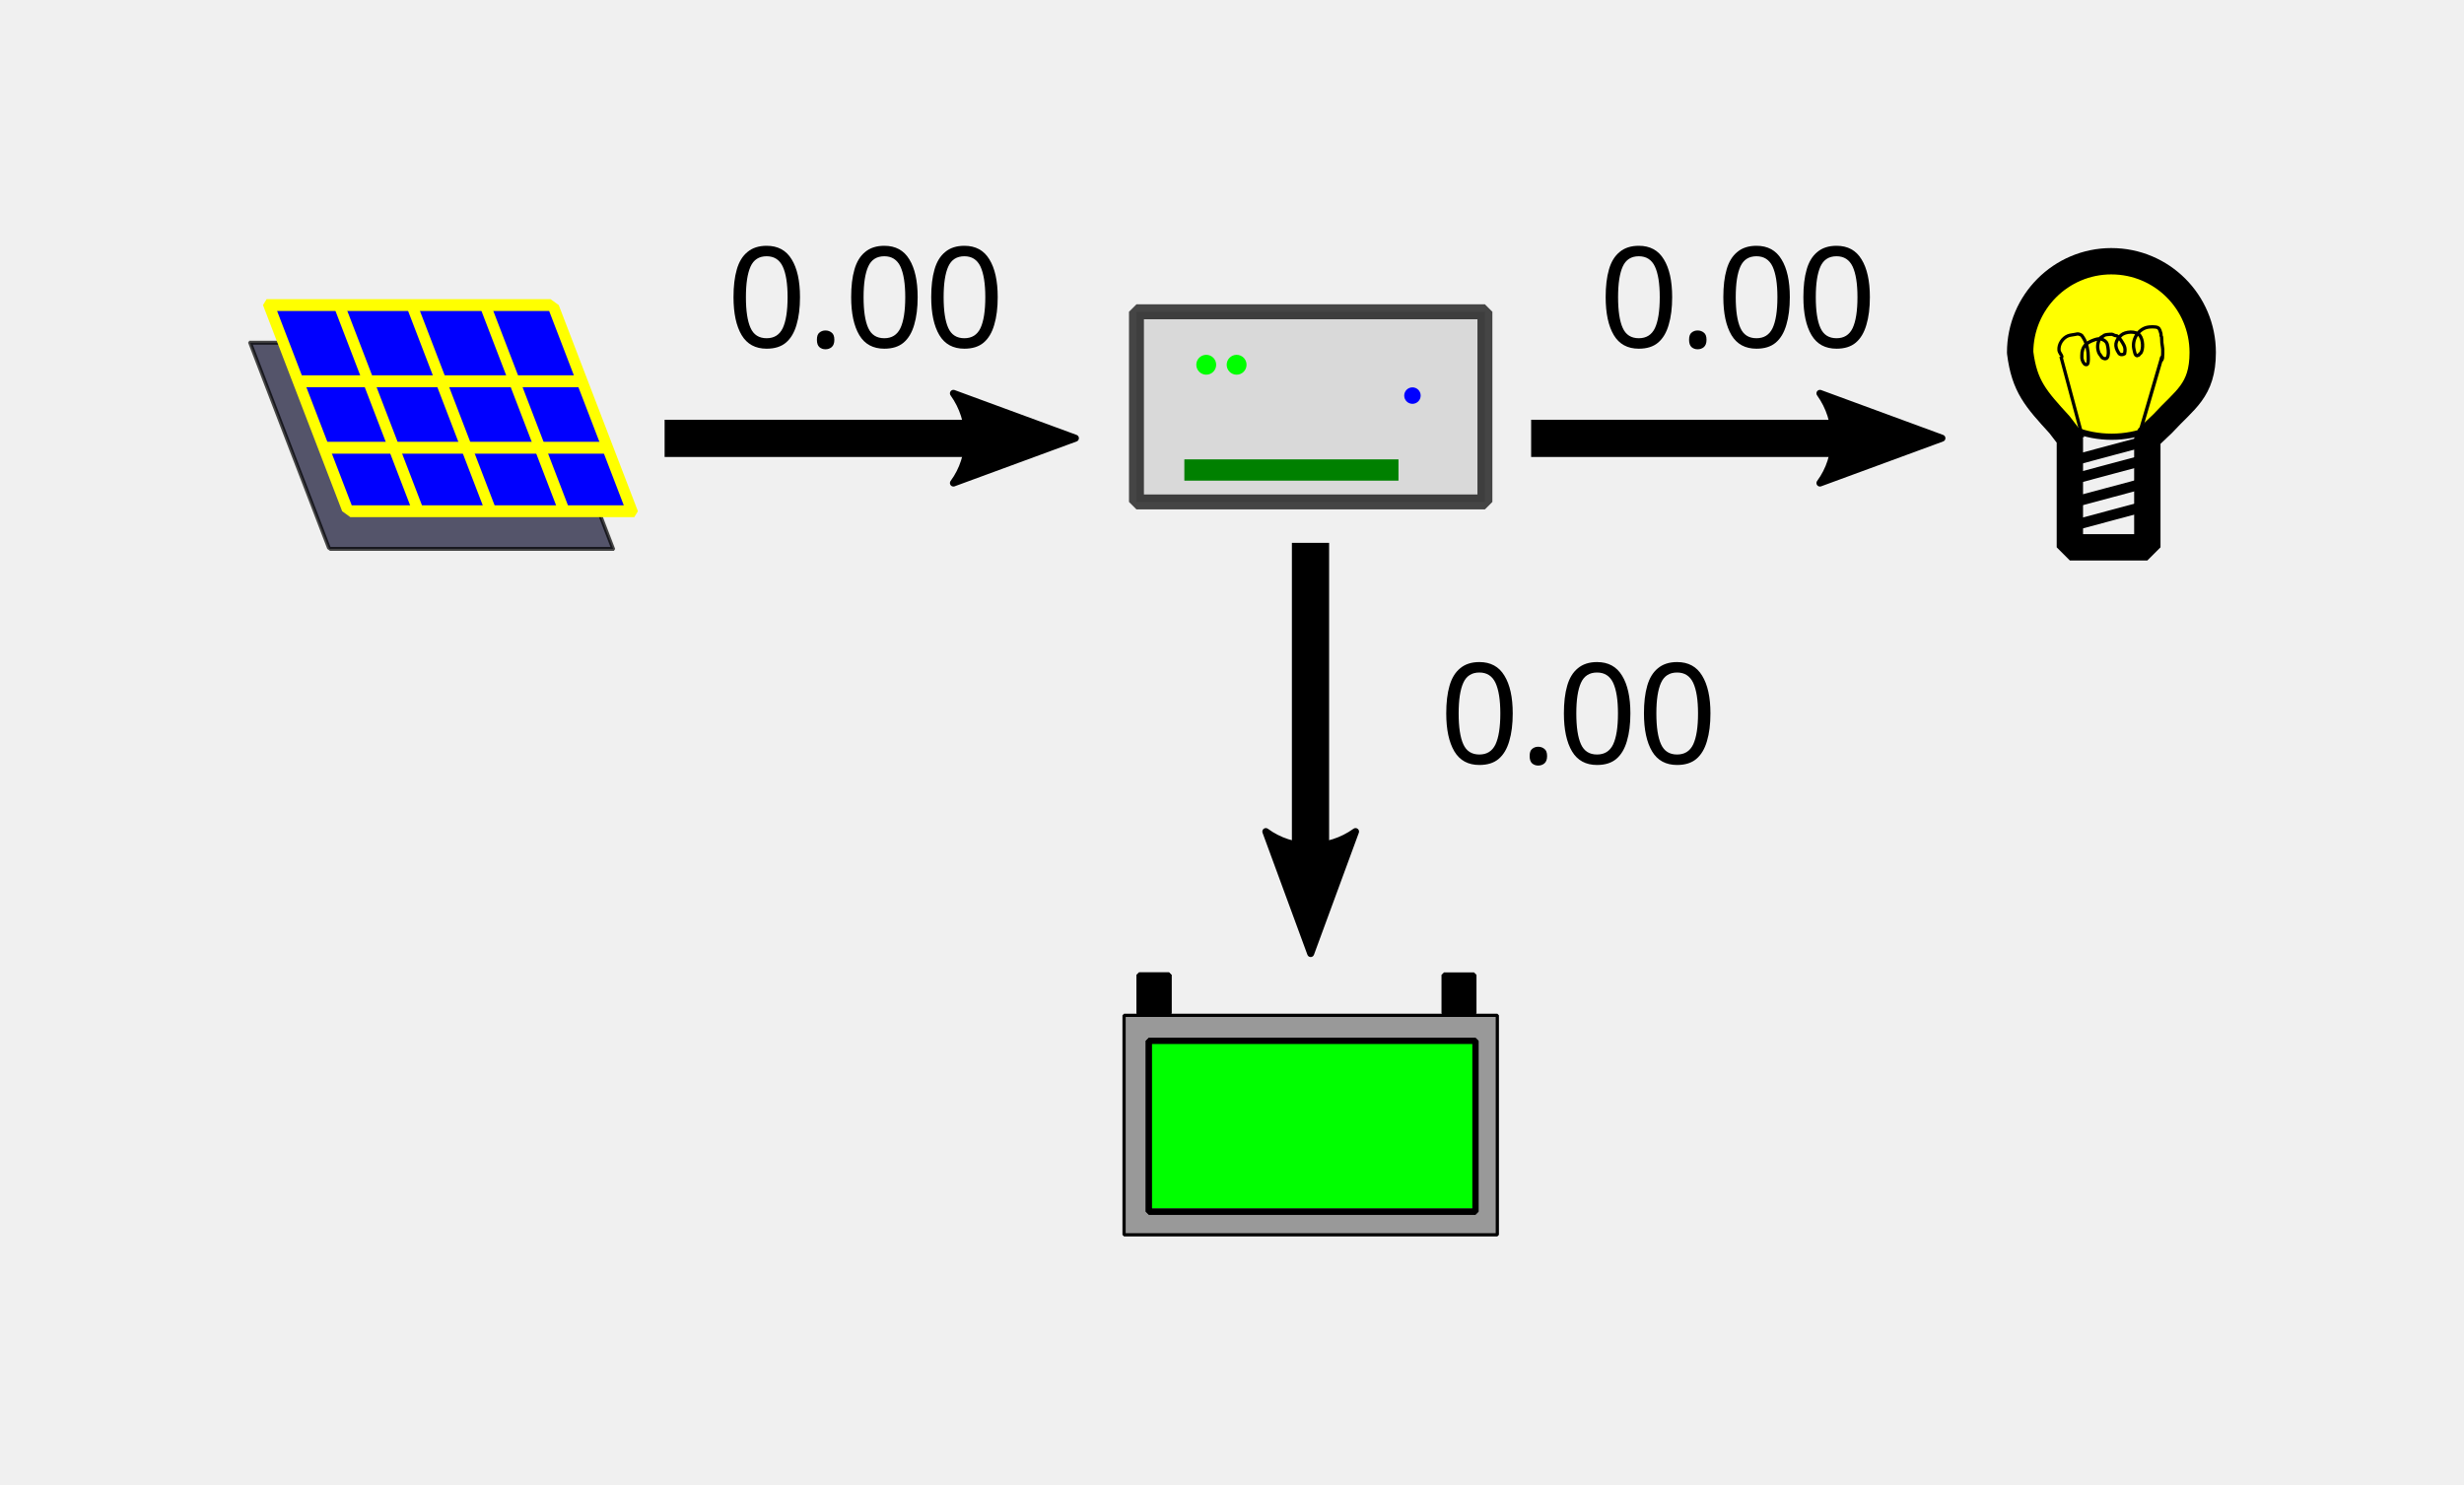
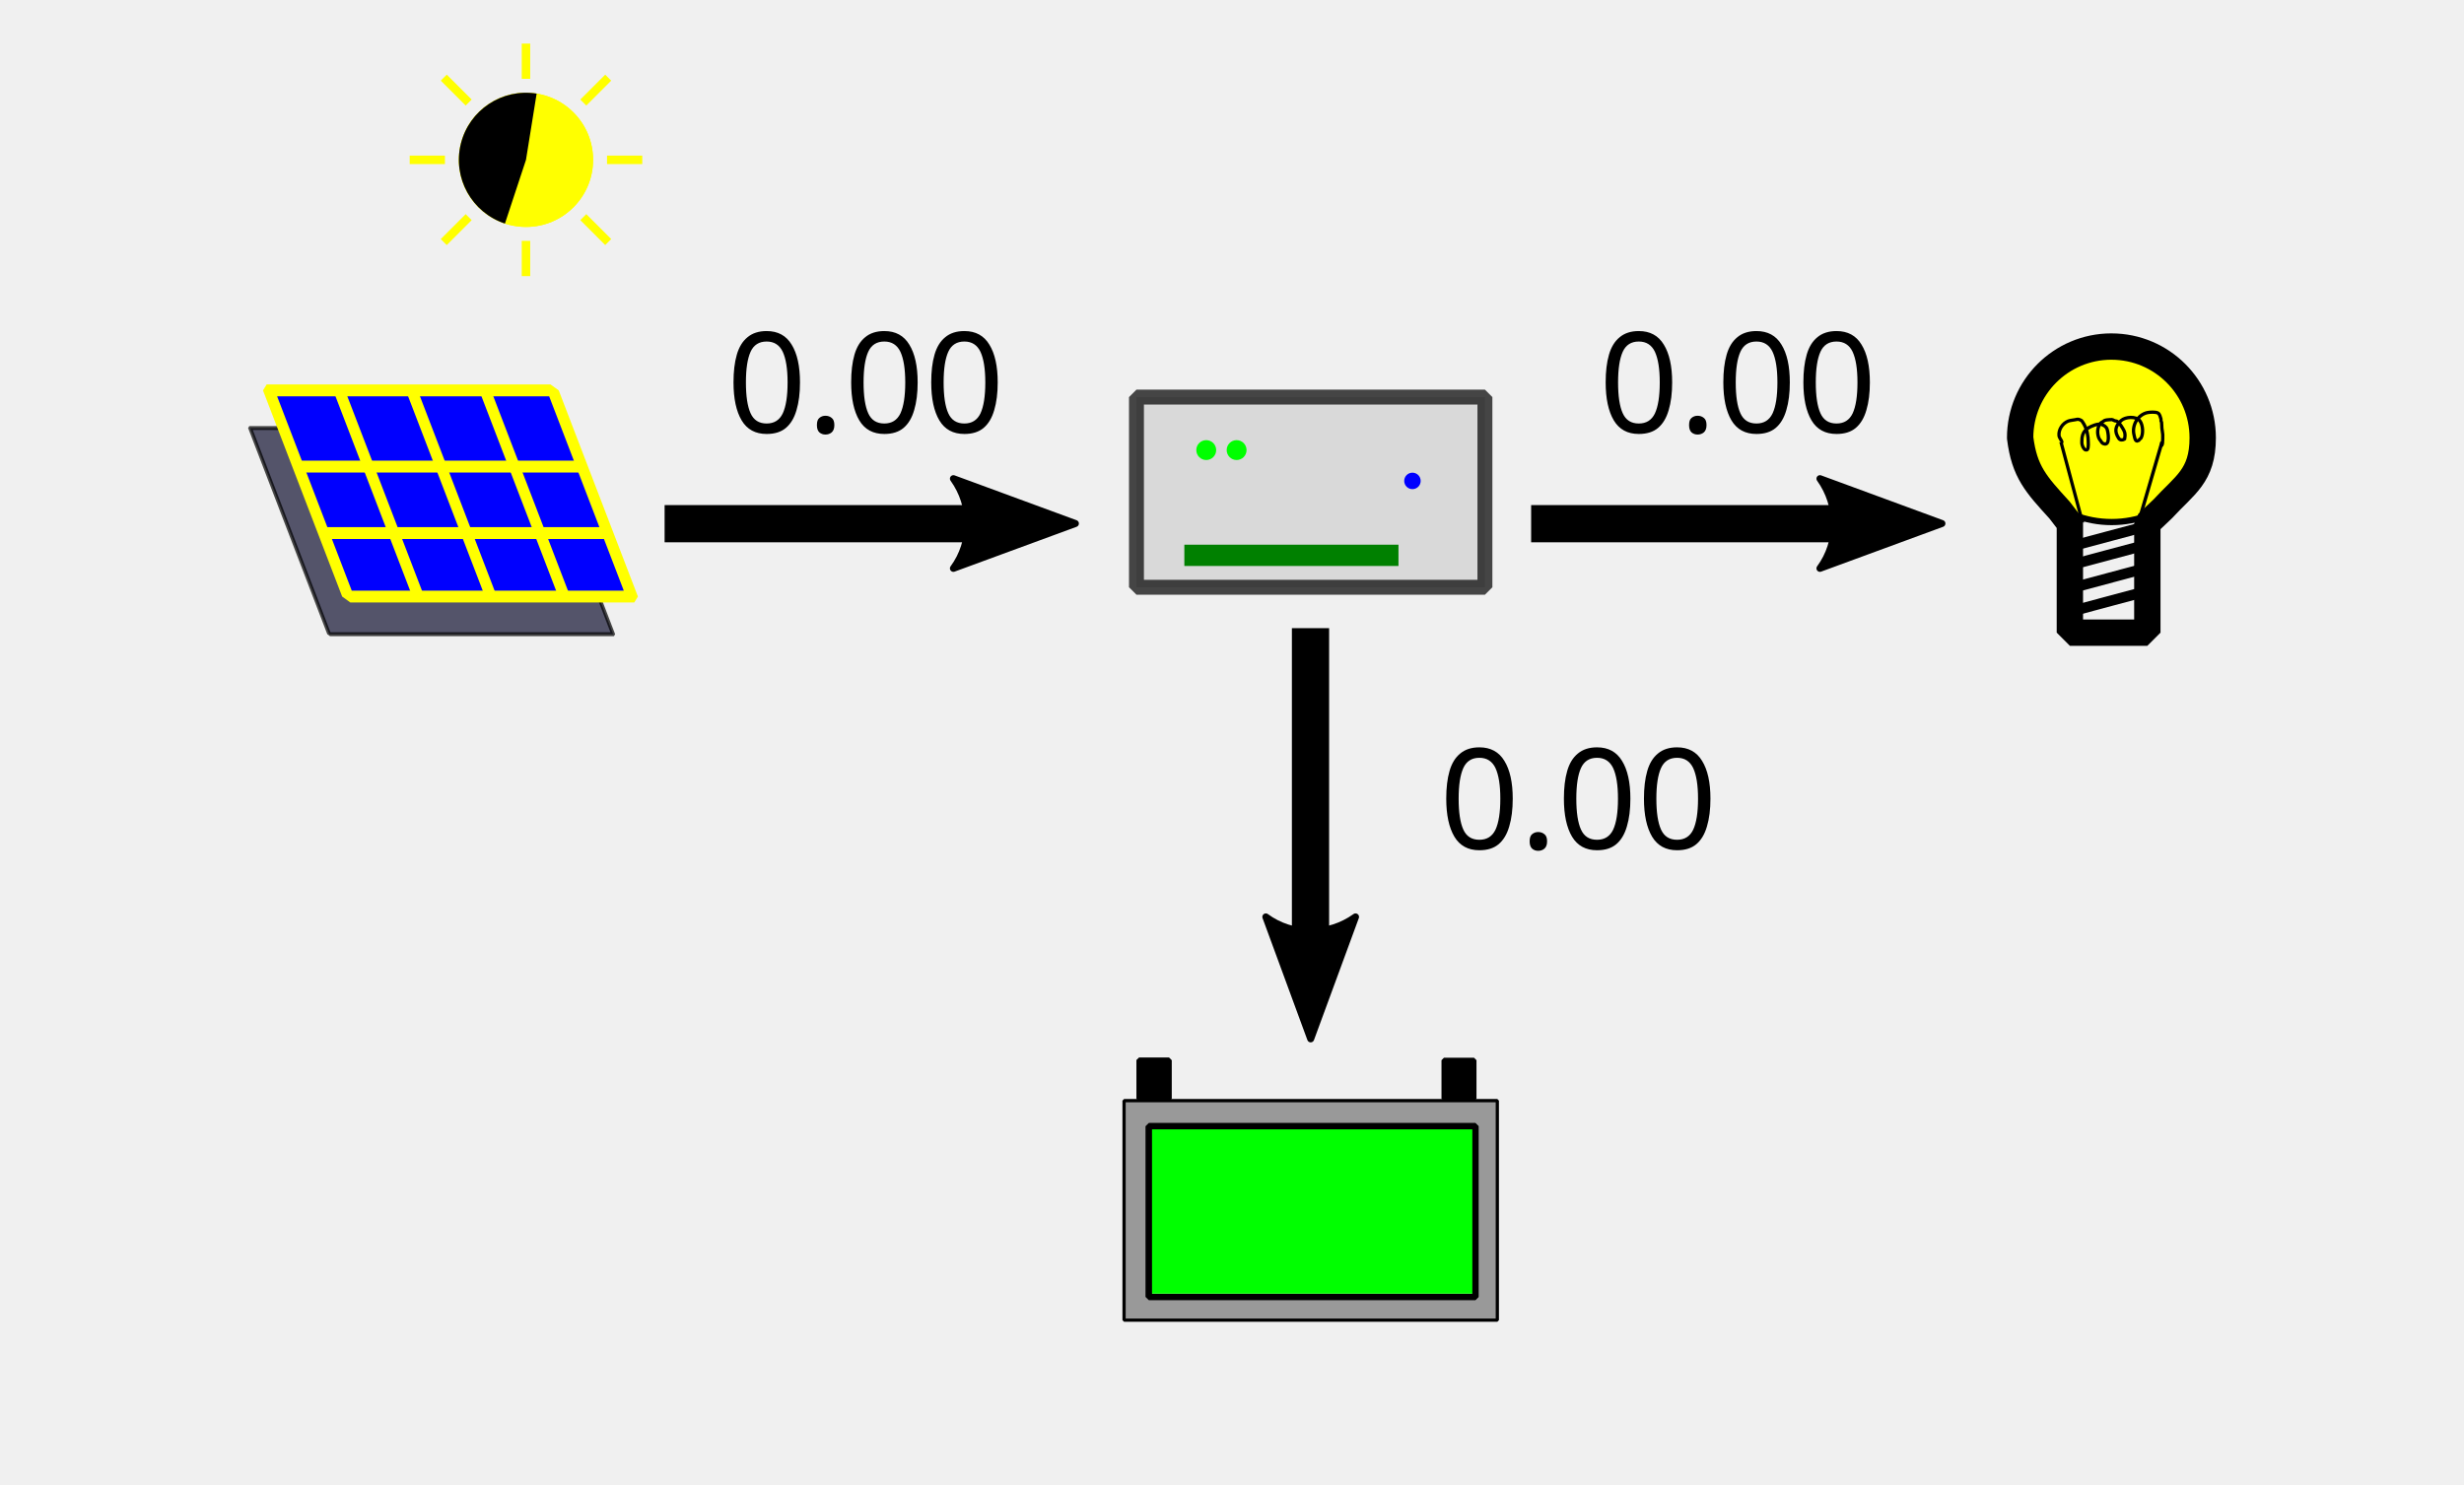
- <svg xmlns="http://www.w3.org/2000/svg" id="svg870" version="1.1" viewBox="0 0 198.622 119.689" height="119.689mm" width="198.622mm">
+ <svg xmlns="http://www.w3.org/2000/svg" width="198.622mm" height="119.689mm" viewBox="0 0 198.622 119.689" version="1.1" id="svg870">
  <defs id="defs864">
-     <marker orient="auto" refY="0" refX="0" id="marker2034" style="overflow:visible">
-       <path id="path2032" style="fill:#000000;fill-opacity:1;fill-rule:evenodd;stroke:#000000;stroke-width:0.625;stroke-linejoin:round;stroke-opacity:1" d="M 8.719,4.034 -2.207,0.016 8.719,-4.002 c -1.745,2.372 -1.735,5.617 -6e-7,8.035 z" transform="matrix(-0.3,0,0,-0.3,0.69,0)" />
+     <marker style="overflow:visible" id="marker2034" refX="0" refY="0" orient="auto">
+       <path transform="matrix(-0.3,0,0,-0.3,0.69,0)" d="M 8.719,4.034 -2.207,0.016 8.719,-4.002 c -1.745,2.372 -1.735,5.617 -6e-7,8.035 z" style="fill:#000000;fill-opacity:1;fill-rule:evenodd;stroke:#000000;stroke-width:0.625;stroke-linejoin:round;stroke-opacity:1" id="path2032" />
    </marker>
-     <marker style="overflow:visible" id="marker1858" refX="0" refY="0" orient="auto">
-       <path transform="matrix(-0.3,0,0,-0.3,0.69,0)" d="M 8.719,4.034 -2.207,0.016 8.719,-4.002 c -1.745,2.372 -1.735,5.617 -6e-7,8.035 z" style="fill:#000000;fill-opacity:1;fill-rule:evenodd;stroke:#000000;stroke-width:0.625;stroke-linejoin:round;stroke-opacity:1" id="path1856" />
+     <marker orient="auto" refY="0" refX="0" id="marker1858" style="overflow:visible">
+       <path id="path1856" style="fill:#000000;fill-opacity:1;fill-rule:evenodd;stroke:#000000;stroke-width:0.625;stroke-linejoin:round;stroke-opacity:1" d="M 8.719,4.034 -2.207,0.016 8.719,-4.002 c -1.745,2.372 -1.735,5.617 -6e-7,8.035 z" transform="matrix(-0.3,0,0,-0.3,0.69,0)" />
    </marker>
-     <marker style="overflow:visible" id="Arrow2Send" refX="0" refY="0" orient="auto">
-       <path transform="matrix(-0.3,0,0,-0.3,0.69,0)" d="M 8.719,4.034 -2.207,0.016 8.719,-4.002 c -1.745,2.372 -1.735,5.617 -6e-7,8.035 z" style="fill:#000000;fill-opacity:1;fill-rule:evenodd;stroke:#000000;stroke-width:0.625;stroke-linejoin:round;stroke-opacity:1" id="path1537" />
+     <marker orient="auto" refY="0" refX="0" id="Arrow2Send" style="overflow:visible">
+       <path id="path1537" style="fill:#000000;fill-opacity:1;fill-rule:evenodd;stroke:#000000;stroke-width:0.625;stroke-linejoin:round;stroke-opacity:1" d="M 8.719,4.034 -2.207,0.016 8.719,-4.002 c -1.745,2.372 -1.735,5.617 -6e-7,8.035 z" transform="matrix(-0.3,0,0,-0.3,0.69,0)" />
    </marker>
-     <marker style="overflow:visible" id="Arrow1Mend" refX="0" refY="0" orient="auto">
-       <path transform="matrix(-0.4,0,0,-0.4,-4,0)" style="fill:#000000;fill-opacity:1;fill-rule:evenodd;stroke:#000000;stroke-width:1pt;stroke-opacity:1" d="M 0,0 5,-5 -12.5,0 5,5 Z" id="path1513" />
+     <marker orient="auto" refY="0" refX="0" id="Arrow1Mend" style="overflow:visible">
+       <path id="path1513" d="M 0,0 5,-5 -12.5,0 5,5 Z" style="fill:#000000;fill-opacity:1;fill-rule:evenodd;stroke:#000000;stroke-width:1pt;stroke-opacity:1" transform="matrix(-0.4,0,0,-0.4,-4,0)" />
    </marker>
  </defs>
-   <g transform="translate(14.7374,-5.714135)" id="layer1">
-     <g id="g851" transform="matrix(0.3186655,0,0.1223496,0.3186655,-10.02866,21.87947)">
-       <rect style="fill:#000022;fill-opacity:0.651;stroke:#000000;stroke-width:1;stroke-linejoin:bevel;stroke-opacity:0.711" id="rect853" width="71.815" height="52.161" x="34.67" y="35.983" />
-       <rect y="26.458" x="43.089" height="52.161" width="71.815" id="rect833" style="fill:#0000ff;fill-opacity:1;stroke:#ffff00;stroke-width:3;stroke-linejoin:bevel;stroke-miterlimit:4;stroke-dasharray:none;stroke-opacity:1" />
-       <path id="path835" d="M 60.854,26.458 V 78.619" style="fill:none;stroke:#ffff00;stroke-width:3;stroke-linecap:butt;stroke-linejoin:miter;stroke-miterlimit:4;stroke-dasharray:none;stroke-opacity:1" />
-       <path id="path837" d="M 79.224,26.08 V 78.43" style="fill:none;stroke:#ffff00;stroke-width:3;stroke-linecap:butt;stroke-linejoin:miter;stroke-miterlimit:4;stroke-dasharray:none;stroke-opacity:1" />
-       <path id="path839" d="m 97.782,27.025 v 51.405" style="fill:none;stroke:#ffff00;stroke-width:3;stroke-linecap:butt;stroke-linejoin:miter;stroke-miterlimit:4;stroke-dasharray:none;stroke-opacity:1" />
-       <path id="path841" d="M 42.522,45.735 H 114.905" style="fill:none;stroke:#ffff00;stroke-width:3;stroke-linecap:butt;stroke-linejoin:miter;stroke-miterlimit:4;stroke-dasharray:none;stroke-opacity:1" />
-       <path id="path843" d="M 43.278,62.555 H 115.094" style="fill:none;stroke:#ffff00;stroke-width:3;stroke-linecap:butt;stroke-linejoin:miter;stroke-miterlimit:4;stroke-dasharray:none;stroke-opacity:1" />
+   <g id="layer1" transform="translate(14.7374,-5.714135)">
+     <g transform="matrix(0.3186655,0,0.1223496,0.3186655,-10.02866,28.75865)" id="g851">
+       <rect y="35.983" x="34.67" height="52.161" width="71.815" id="rect853" style="fill:#000022;fill-opacity:0.651;stroke:#000000;stroke-width:1;stroke-linejoin:bevel;stroke-opacity:0.711" />
+       <rect style="fill:#0000ff;fill-opacity:1;stroke:#ffff00;stroke-width:3;stroke-linejoin:bevel;stroke-miterlimit:4;stroke-dasharray:none;stroke-opacity:1" id="rect833" width="71.815" height="52.161" x="43.089" y="26.458" />
+       <path style="fill:none;stroke:#ffff00;stroke-width:3;stroke-linecap:butt;stroke-linejoin:miter;stroke-miterlimit:4;stroke-dasharray:none;stroke-opacity:1" d="M 60.854,26.458 V 78.619" id="path835" />
+       <path style="fill:none;stroke:#ffff00;stroke-width:3;stroke-linecap:butt;stroke-linejoin:miter;stroke-miterlimit:4;stroke-dasharray:none;stroke-opacity:1" d="M 79.224,26.08 V 78.43" id="path837" />
+       <path style="fill:none;stroke:#ffff00;stroke-width:3;stroke-linecap:butt;stroke-linejoin:miter;stroke-miterlimit:4;stroke-dasharray:none;stroke-opacity:1" d="m 97.782,27.025 v 51.405" id="path839" />
+       <path style="fill:none;stroke:#ffff00;stroke-width:3;stroke-linecap:butt;stroke-linejoin:miter;stroke-miterlimit:4;stroke-dasharray:none;stroke-opacity:1" d="M 42.522,45.735 H 114.905" id="path841" />
+       <path style="fill:none;stroke:#ffff00;stroke-width:3;stroke-linecap:butt;stroke-linejoin:miter;stroke-miterlimit:4;stroke-dasharray:none;stroke-opacity:1" d="M 43.278,62.555 H 115.094" id="path843" />
    </g>
-     <g transform="matrix(0.7711405,0,0,0.7711405,42.07548,6.261945)" id="g1475">
-       <rect style="fill:#cccccc;fill-opacity:0.651;stroke:#000000;stroke-width:1.561;stroke-linejoin:bevel;stroke-opacity:0.711" id="rect1469" width="36.425" height="19.881" x="45.124" y="31.887" />
-       <rect style="fill:#008000;fill-opacity:1;stroke:none;stroke-width:1.561;stroke-linejoin:bevel;stroke-opacity:0.711" id="rect1471" width="22.384" height="2.224" x="50.129" y="47.319" />
-       <circle style="fill:#0000ff;fill-opacity:1;stroke:none;stroke-width:2.102;stroke-linejoin:bevel;stroke-opacity:0.711" id="path1477" cx="73.973" cy="40.65" r="0.861" />
-       <circle r="1.039" cy="37.426" cx="52.418" id="path1494" style="fill:#00ff00;fill-opacity:1;stroke:none;stroke-width:3;stroke-linejoin:bevel;stroke-opacity:0.711" />
-       <circle style="fill:#00ff00;fill-opacity:1;stroke:none;stroke-width:3;stroke-linejoin:bevel;stroke-opacity:0.711" id="circle1496" cx="55.593" cy="37.426" r="1.039" />
+     <g id="g1475" transform="matrix(0.7711405,0,0,0.7711405,42.07548,13.14111)">
+       <rect y="31.887" x="45.124" height="19.881" width="36.425" id="rect1469" style="fill:#cccccc;fill-opacity:0.651;stroke:#000000;stroke-width:1.561;stroke-linejoin:bevel;stroke-opacity:0.711" />
+       <rect y="47.319" x="50.129" height="2.224" width="22.384" id="rect1471" style="fill:#008000;fill-opacity:1;stroke:none;stroke-width:1.561;stroke-linejoin:bevel;stroke-opacity:0.711" />
+       <circle r="0.861" cy="40.65" cx="73.973" id="path1477" style="fill:#0000ff;fill-opacity:1;stroke:none;stroke-width:2.102;stroke-linejoin:bevel;stroke-opacity:0.711" />
+       <circle style="fill:#00ff00;fill-opacity:1;stroke:none;stroke-width:3;stroke-linejoin:bevel;stroke-opacity:0.711" id="path1494" cx="52.418" cy="37.426" r="1.039" />
+       <circle r="1.039" cy="37.426" cx="55.593" id="circle1496" style="fill:#00ff00;fill-opacity:1;stroke:none;stroke-width:3;stroke-linejoin:bevel;stroke-opacity:0.711" />
    </g>
-     <path id="path1502" d="m 38.837,41.058 h 29.057" style="fill:none;stroke:#000000;stroke-width:3;stroke-linecap:butt;stroke-linejoin:miter;stroke-miterlimit:4;stroke-dasharray:none;stroke-opacity:1;marker-end:url(#Arrow2Send)" />
-     <path id="path1854" d="m 108.687,41.058 h 29.057" style="fill:none;stroke:#000000;stroke-width:3;stroke-linecap:butt;stroke-linejoin:miter;stroke-miterlimit:4;stroke-dasharray:none;stroke-opacity:1;marker-end:url(#marker1858)" />
-     <g id="g2183">
-       <ellipse style="fill:#ffff00;fill-opacity:1;stroke:#000000;stroke-width:0.5;stroke-linejoin:bevel;stroke-miterlimit:4;stroke-dasharray:none;stroke-opacity:1" id="path2164" cx="155.48" cy="33.777" rx="7.717" ry="7.149" />
-       <path id="rect1966" style="fill:none;fill-opacity:1;stroke:#000000;stroke-width:2.124;stroke-linejoin:bevel;stroke-miterlimit:4;stroke-dasharray:none;stroke-opacity:1" d="m 155.456,26.776 c -4.061,0.004 -7.35,3.298 -7.35,7.358 0.342,2.747 1.284,3.749 3.173,5.822 l 0.835,1.088 v 8.798 h 6.244 v -8.798 l 1.244,-1.182 c 1.764,-1.93 3.22,-2.639 3.22,-5.727 1.4e-4,-4.064 -3.294,-7.358 -7.358,-7.358 z" />
-       <path style="fill:none;stroke:#000000;stroke-width:0.849;stroke-linecap:butt;stroke-linejoin:miter;stroke-miterlimit:4;stroke-dasharray:none;stroke-opacity:1" d="m 152.521,48.048 5.67,-1.519" id="path1972" />
-       <path id="path1974" d="m 152.521,46.175 5.67,-1.519" style="fill:none;stroke:#000000;stroke-width:0.849;stroke-linecap:butt;stroke-linejoin:miter;stroke-miterlimit:4;stroke-dasharray:none;stroke-opacity:1" />
-       <path style="fill:none;stroke:#000000;stroke-width:0.849;stroke-linecap:butt;stroke-linejoin:miter;stroke-miterlimit:4;stroke-dasharray:none;stroke-opacity:1" d="m 152.521,44.302 5.67,-1.519" id="path1976" />
-       <path id="path1978" d="m 152.521,42.803 5.67,-1.519" style="fill:none;stroke:#000000;stroke-width:0.849;stroke-linecap:butt;stroke-linejoin:miter;stroke-miterlimit:4;stroke-dasharray:none;stroke-opacity:1" />
-       <path style="fill:none;stroke:#000000;stroke-width:0.265px;stroke-linecap:butt;stroke-linejoin:miter;stroke-opacity:1" d="m 153.142,40.987 -1.749,-6.526" id="path1989" />
-       <path id="path1991" d="m 157.639,40.984 1.905,-6.52" style="fill:none;stroke:#000000;stroke-width:0.276px;stroke-linecap:butt;stroke-linejoin:miter;stroke-opacity:1" />
-       <path style="fill:none;stroke:#000000;stroke-width:0.265px;stroke-linecap:butt;stroke-linejoin:miter;stroke-opacity:1" d="m 151.393,34.461 c 0.027,0.002 0.083,0.033 0.081,0.006 -0.009,-0.104 -0.219,-0.326 -0.236,-0.52 -0.044,-0.481 0.287,-0.979 0.732,-1.158 0.167,-0.067 0.412,-0.077 0.591,-0.118 0.227,-0.052 0.238,-0.047 0.449,0.047 0.016,0.007 0.036,0.01 0.047,0.024 0.311,0.4 0.467,0.87 0.52,1.37 0.021,0.196 0.018,0.394 0.024,0.591 0.001,0.044 -0.018,0.342 -0.071,0.378 -0.205,0.137 -0.356,-0.17 -0.402,-0.307 -0.061,-0.183 -0.047,-0.219 -0.047,-0.402 0,-0.715 0.34,-1.019 0.992,-1.252 0.165,-0.059 0.394,-0.12 0.567,-0.071 0.199,0.057 0.395,0.177 0.472,0.378 0.089,0.232 0.282,1.407 -0.283,1.181 -0.138,-0.055 -0.148,-0.108 -0.236,-0.236 -0.048,-0.07 -0.111,-0.133 -0.142,-0.213 -0.15,-0.389 -0.124,-0.772 0.071,-1.134 0.052,-0.097 0.199,-0.156 0.283,-0.213 0.033,-0.022 0.059,-0.055 0.095,-0.071 0.111,-0.051 0.31,-0.065 0.425,-0.071 0.325,-0.017 0.174,0.011 0.425,0.095 0.045,0.015 0.099,0.002 0.142,0.024 0.221,0.111 0.484,0.566 0.591,0.78 0.092,0.185 0.095,0.421 0.047,0.614 -0.004,0.015 0.009,0.034 0,0.047 -0.01,0.015 -0.032,0.015 -0.047,0.024 -0.135,0.081 -0.328,0.076 -0.425,-0.071 -0.375,-0.562 -0.296,-0.996 0.189,-1.441 0.338,-0.31 1.217,-0.37 1.512,0.024 0.251,0.335 0.298,1.077 0.071,1.417 -0.016,0.024 -0.051,0.027 -0.071,0.047 -0.036,0.036 -0.056,0.086 -0.095,0.118 -0.012,0.01 -0.032,-0.004 -0.047,0 -0.028,0.007 -0.043,0.047 -0.071,0.047 -0.187,0 -0.213,-0.315 -0.26,-0.496 -0.193,-0.754 0.293,-1.618 1.063,-1.795 0.201,-0.046 0.668,-0.067 0.85,0.024 0.167,0.083 0.201,0.319 0.26,0.496 0.015,0.045 -0.008,0.095 0,0.142 0.008,0.042 0.041,0.076 0.047,0.118 0.022,0.151 0.007,0.319 0.024,0.472 0.018,0.174 0.06,0.345 0.071,0.52 0.015,0.236 -0.007,0.474 -0.024,0.709 -0.004,0.053 -0.021,0.09 -0.047,0.142 -0.005,0.01 -0.024,0.035 -0.024,0.024 0.005,-0.096 0.025,-0.191 0.038,-0.286" id="path1993" />
+     <path style="fill:none;stroke:#000000;stroke-width:3;stroke-linecap:butt;stroke-linejoin:miter;stroke-miterlimit:4;stroke-dasharray:none;stroke-opacity:1;marker-end:url(#Arrow2Send)" d="m 38.837,47.937 h 29.057" id="path1502" />
+     <path style="fill:none;stroke:#000000;stroke-width:3;stroke-linecap:butt;stroke-linejoin:miter;stroke-miterlimit:4;stroke-dasharray:none;stroke-opacity:1;marker-end:url(#marker1858)" d="m 108.687,47.937 h 29.057" id="path1854" />
+     <g transform="translate(0,6.879167)" id="g2183">
+       <ellipse ry="7.149" rx="7.717" cy="33.777" cx="155.48" id="load_on_off" style="fill:#ffff00;fill-opacity:1;stroke:#000000;stroke-width:0.5;stroke-linejoin:bevel;stroke-miterlimit:4;stroke-dasharray:none;stroke-opacity:1" />
+       <path d="m 155.456,26.776 c -4.061,0.004 -7.35,3.298 -7.35,7.358 0.342,2.747 1.284,3.749 3.173,5.822 l 0.835,1.088 v 8.798 h 6.244 v -8.798 l 1.244,-1.182 c 1.764,-1.93 3.22,-2.639 3.22,-5.727 1.4e-4,-4.064 -3.294,-7.358 -7.358,-7.358 z" style="fill:none;fill-opacity:1;stroke:#000000;stroke-width:2.124;stroke-linejoin:bevel;stroke-miterlimit:4;stroke-dasharray:none;stroke-opacity:1" id="rect1966" />
+       <path id="path1972" d="m 152.521,48.048 5.67,-1.519" style="fill:none;stroke:#000000;stroke-width:0.849;stroke-linecap:butt;stroke-linejoin:miter;stroke-miterlimit:4;stroke-dasharray:none;stroke-opacity:1" />
+       <path style="fill:none;stroke:#000000;stroke-width:0.849;stroke-linecap:butt;stroke-linejoin:miter;stroke-miterlimit:4;stroke-dasharray:none;stroke-opacity:1" d="m 152.521,46.175 5.67,-1.519" id="path1974" />
+       <path id="path1976" d="m 152.521,44.302 5.67,-1.519" style="fill:none;stroke:#000000;stroke-width:0.849;stroke-linecap:butt;stroke-linejoin:miter;stroke-miterlimit:4;stroke-dasharray:none;stroke-opacity:1" />
+       <path style="fill:none;stroke:#000000;stroke-width:0.849;stroke-linecap:butt;stroke-linejoin:miter;stroke-miterlimit:4;stroke-dasharray:none;stroke-opacity:1" d="m 152.521,42.803 5.67,-1.519" id="path1978" />
+       <path id="path1989" d="m 153.142,40.987 -1.749,-6.526" style="fill:none;stroke:#000000;stroke-width:0.265px;stroke-linecap:butt;stroke-linejoin:miter;stroke-opacity:1" />
+       <path style="fill:none;stroke:#000000;stroke-width:0.276px;stroke-linecap:butt;stroke-linejoin:miter;stroke-opacity:1" d="m 157.639,40.984 1.905,-6.52" id="path1991" />
+       <path id="path1993" d="m 151.393,34.461 c 0.027,0.002 0.083,0.033 0.081,0.006 -0.009,-0.104 -0.219,-0.326 -0.236,-0.52 -0.044,-0.481 0.287,-0.979 0.732,-1.158 0.167,-0.067 0.412,-0.077 0.591,-0.118 0.227,-0.052 0.238,-0.047 0.449,0.047 0.016,0.007 0.036,0.01 0.047,0.024 0.311,0.4 0.467,0.87 0.52,1.37 0.021,0.196 0.018,0.394 0.024,0.591 0.001,0.044 -0.018,0.342 -0.071,0.378 -0.205,0.137 -0.356,-0.17 -0.402,-0.307 -0.061,-0.183 -0.047,-0.219 -0.047,-0.402 0,-0.715 0.34,-1.019 0.992,-1.252 0.165,-0.059 0.394,-0.12 0.567,-0.071 0.199,0.057 0.395,0.177 0.472,0.378 0.089,0.232 0.282,1.407 -0.283,1.181 -0.138,-0.055 -0.148,-0.108 -0.236,-0.236 -0.048,-0.07 -0.111,-0.133 -0.142,-0.213 -0.15,-0.389 -0.124,-0.772 0.071,-1.134 0.052,-0.097 0.199,-0.156 0.283,-0.213 0.033,-0.022 0.059,-0.055 0.095,-0.071 0.111,-0.051 0.31,-0.065 0.425,-0.071 0.325,-0.017 0.174,0.011 0.425,0.095 0.045,0.015 0.099,0.002 0.142,0.024 0.221,0.111 0.484,0.566 0.591,0.78 0.092,0.185 0.095,0.421 0.047,0.614 -0.004,0.015 0.009,0.034 0,0.047 -0.01,0.015 -0.032,0.015 -0.047,0.024 -0.135,0.081 -0.328,0.076 -0.425,-0.071 -0.375,-0.562 -0.296,-0.996 0.189,-1.441 0.338,-0.31 1.217,-0.37 1.512,0.024 0.251,0.335 0.298,1.077 0.071,1.417 -0.016,0.024 -0.051,0.027 -0.071,0.047 -0.036,0.036 -0.056,0.086 -0.095,0.118 -0.012,0.01 -0.032,-0.004 -0.047,0 -0.028,0.007 -0.043,0.047 -0.071,0.047 -0.187,0 -0.213,-0.315 -0.26,-0.496 -0.193,-0.754 0.293,-1.618 1.063,-1.795 0.201,-0.046 0.668,-0.067 0.85,0.024 0.167,0.083 0.201,0.319 0.26,0.496 0.015,0.045 -0.008,0.095 0,0.142 0.008,0.042 0.041,0.076 0.047,0.118 0.022,0.151 0.007,0.319 0.024,0.472 0.018,0.174 0.06,0.345 0.071,0.52 0.015,0.236 -0.007,0.474 -0.024,0.709 -0.004,0.053 -0.021,0.09 -0.047,0.142 -0.005,0.01 -0.024,0.035 -0.024,0.024 0.005,-0.096 0.025,-0.191 0.038,-0.286" style="fill:none;stroke:#000000;stroke-width:0.265px;stroke-linecap:butt;stroke-linejoin:miter;stroke-opacity:1" />
    </g>
-     <path style="fill:none;stroke:#000000;stroke-width:3;stroke-linecap:butt;stroke-linejoin:miter;stroke-miterlimit:4;stroke-dasharray:none;stroke-opacity:1;marker-end:url(#marker2034)" d="m 90.902,49.481 v 29.057" id="path2030" />
-     <text id="text2100" y="33.715" x="43.845" style="font-style:normal;font-variant:normal;font-weight:normal;font-stretch:normal;font-size:11.289px;line-height:1.25;font-family:Algerian;-inkscape-font-specification:Algerian;letter-spacing:0px;word-spacing:0px;fill:#000000;fill-opacity:1;stroke:none;stroke-width:0.265" xml:space="preserve">
-       <tspan style="stroke-width:0.265" y="33.715" x="43.845" id="tspan2098">0.00</tspan>
+     <path id="battery_direction" d="m 90.902,56.36 v 29.057" style="fill:none;stroke:#000000;stroke-width:3;stroke-linecap:butt;stroke-linejoin:miter;stroke-miterlimit:4;stroke-dasharray:none;stroke-opacity:1;marker-end:url(#marker2034)" />
+     <text xml:space="preserve" style="font-style:normal;font-variant:normal;font-weight:normal;font-stretch:normal;font-size:11.289px;line-height:1.25;font-family:Algerian;-inkscape-font-specification:Algerian;letter-spacing:0px;word-spacing:0px;fill:#000000;fill-opacity:1;stroke:none;stroke-width:0.265" x="43.845" y="40.595" id="pv_power">
+       <tspan id="tspan2098" x="43.845" y="40.595" style="stroke-width:0.265">0.00</tspan>
    </text>
-     <text xml:space="preserve" style="font-style:normal;font-variant:normal;font-weight:normal;font-stretch:normal;font-size:11.289px;line-height:1.25;font-family:Algerian;-inkscape-font-specification:Algerian;letter-spacing:0px;word-spacing:0px;fill:#000000;fill-opacity:1;stroke:none;stroke-width:0.265" x="114.149" y="33.715" id="text2104">
-       <tspan id="tspan2102" x="114.149" y="33.715" style="stroke-width:0.265">0.00</tspan>
+     <text id="load_power" y="40.595" x="114.149" style="font-style:normal;font-variant:normal;font-weight:normal;font-stretch:normal;font-size:11.289px;line-height:1.25;font-family:Algerian;-inkscape-font-specification:Algerian;letter-spacing:0px;word-spacing:0px;fill:#000000;fill-opacity:1;stroke:none;stroke-width:0.265" xml:space="preserve">
+       <tspan style="stroke-width:0.265" y="40.595" x="114.149" id="tspan2102">0.00</tspan>
    </text>
-     <text id="text2108" y="67.28" x="101.298" style="font-style:normal;font-variant:normal;font-weight:normal;font-stretch:normal;font-size:11.289px;line-height:1.25;font-family:Algerian;-inkscape-font-specification:Algerian;letter-spacing:0px;word-spacing:0px;fill:#000000;fill-opacity:1;stroke:none;stroke-width:0.265" xml:space="preserve">
-       <tspan style="stroke-width:0.265" y="67.28" x="101.298" id="tspan2106">0.00</tspan>
+     <text xml:space="preserve" style="font-style:normal;font-variant:normal;font-weight:normal;font-stretch:normal;font-size:11.289px;line-height:1.25;font-family:Algerian;-inkscape-font-specification:Algerian;letter-spacing:0px;word-spacing:0px;fill:#000000;fill-opacity:1;stroke:none;stroke-width:0.265" x="101.298" y="74.159" id="battery_power">
+       <tspan id="tspan2106" x="101.298" y="74.159" style="stroke-width:0.265">0.00</tspan>
    </text>
-     <g id="g2202">
-       <rect style="fill:#999999;fill-opacity:1;stroke:#000000;stroke-width:0.26;stroke-linejoin:bevel;stroke-miterlimit:4;stroke-dasharray:none;stroke-opacity:1" id="rect2016" width="30.088" height="17.699" x="75.873" y="87.574" />
-       <rect style="fill:#000000;fill-opacity:1;stroke:#000000;stroke-width:0.4;stroke-linejoin:bevel;stroke-miterlimit:4;stroke-dasharray:none;stroke-opacity:1" id="rect2018" width="2.422" height="3.103" x="77.078" y="84.315" />
-       <rect y="84.315" x="77.078" height="3.103" width="2.422" id="rect2020" style="fill:#000000;fill-opacity:1;stroke:#000000;stroke-width:0.4;stroke-linejoin:bevel;stroke-miterlimit:4;stroke-dasharray:none;stroke-opacity:1" />
-       <rect style="fill:#000000;fill-opacity:1;stroke:#000000;stroke-width:0.4;stroke-linejoin:bevel;stroke-miterlimit:4;stroke-dasharray:none;stroke-opacity:1" id="rect2022" width="2.422" height="3.103" x="101.66" y="84.315" />
-       <rect style="fill:#ffffff;fill-opacity:1;stroke:#000000;stroke-width:0.5;stroke-linejoin:bevel;stroke-miterlimit:4;stroke-dasharray:none;stroke-opacity:1" id="rect2185" width="26.326" height="13.764" x="77.871" y="89.637" />
-       <rect style="fill:#00ff00;fill-opacity:1;stroke:none;stroke-width:0.702;stroke-linejoin:bevel;stroke-miterlimit:4;stroke-dasharray:none;stroke-opacity:1" id="rect2187" width="25.897" height="13.418" x="78.095" y="89.719" />
-       <rect y="89.637" x="77.871" height="13.764" width="26.326" id="rect2189" style="fill:none;fill-opacity:1;stroke:#000000;stroke-width:0.5;stroke-linejoin:bevel;stroke-miterlimit:4;stroke-dasharray:none;stroke-opacity:1" />
+     <g transform="translate(0,6.879167)" id="g2202">
+       <rect y="87.574" x="75.873" height="17.699" width="30.088" id="rect2016" style="fill:#999999;fill-opacity:1;stroke:#000000;stroke-width:0.26;stroke-linejoin:bevel;stroke-miterlimit:4;stroke-dasharray:none;stroke-opacity:1" />
+       <rect y="84.315" x="77.078" height="3.103" width="2.422" id="rect2018" style="fill:#000000;fill-opacity:1;stroke:#000000;stroke-width:0.4;stroke-linejoin:bevel;stroke-miterlimit:4;stroke-dasharray:none;stroke-opacity:1" />
+       <rect style="fill:#000000;fill-opacity:1;stroke:#000000;stroke-width:0.4;stroke-linejoin:bevel;stroke-miterlimit:4;stroke-dasharray:none;stroke-opacity:1" id="rect2020" width="2.422" height="3.103" x="77.078" y="84.315" />
+       <rect y="84.315" x="101.66" height="3.103" width="2.422" id="rect2022" style="fill:#000000;fill-opacity:1;stroke:#000000;stroke-width:0.4;stroke-linejoin:bevel;stroke-miterlimit:4;stroke-dasharray:none;stroke-opacity:1" />
+       <rect y="89.637" x="77.871" height="13.764" width="26.326" id="rect2185" style="fill:#ffffff;fill-opacity:1;stroke:#000000;stroke-width:0.5;stroke-linejoin:bevel;stroke-miterlimit:4;stroke-dasharray:none;stroke-opacity:1" />
+       <rect y="89.719" x="78.095" height="13.418" width="25.897" id="battery_soc" style="fill:#00ff00;fill-opacity:1;stroke:none;stroke-width:0.702;stroke-linejoin:bevel;stroke-miterlimit:4;stroke-dasharray:none;stroke-opacity:1" />
+       <rect style="fill:none;fill-opacity:1;stroke:#000000;stroke-width:0.5;stroke-linejoin:bevel;stroke-miterlimit:4;stroke-dasharray:none;stroke-opacity:1" id="rect2189" width="26.326" height="13.764" x="77.871" y="89.637" />
+     </g>
+     <g transform="matrix(0.6831958,0,0,0.6831958,11.41034,6.926211)" id="sun">
+       <circle r="7.918" cy="17.09" cx="23.788" id="circle916" style="fill:#ffff00;stroke-width:0.5;stroke-linejoin:bevel" />
+       <path style="fill:none;stroke:#ffff00;stroke-width:1;stroke-linecap:butt;stroke-linejoin:miter;stroke-miterlimit:4;stroke-dasharray:none;stroke-opacity:1" d="m 10.067,17.09 h 4.158" id="path918" />
+       <path id="path922" d="M 33.351,17.09 H 37.508" style="fill:none;stroke:#ffff00;stroke-width:1;stroke-linecap:butt;stroke-linejoin:miter;stroke-miterlimit:4;stroke-dasharray:none;stroke-opacity:1" />
+       <path id="path924" d="m 23.788,3.37 v 4.158" style="fill:none;stroke:#ffff00;stroke-width:1;stroke-linecap:butt;stroke-linejoin:miter;stroke-miterlimit:4;stroke-dasharray:none;stroke-opacity:1" />
+       <path style="fill:none;stroke:#ffff00;stroke-width:1;stroke-linecap:butt;stroke-linejoin:miter;stroke-miterlimit:4;stroke-dasharray:none;stroke-opacity:1" d="m 23.788,26.653 v 4.158" id="path926" />
+       <path style="fill:none;stroke:#ffff00;stroke-width:1;stroke-linecap:butt;stroke-linejoin:miter;stroke-miterlimit:4;stroke-dasharray:none;stroke-opacity:1" d="M 33.49,7.388 30.55,10.328" id="path928" />
+       <path id="path930" d="m 17.026,23.852 -2.94,2.94" style="fill:none;stroke:#ffff00;stroke-width:1;stroke-linecap:butt;stroke-linejoin:miter;stroke-miterlimit:4;stroke-dasharray:none;stroke-opacity:1" />
+       <path id="path932" d="M 33.49,26.792 30.55,23.852" style="fill:none;stroke:#ffff00;stroke-width:1;stroke-linecap:butt;stroke-linejoin:miter;stroke-miterlimit:4;stroke-dasharray:none;stroke-opacity:1" />
+       <path style="fill:none;stroke:#ffff00;stroke-width:1;stroke-linecap:butt;stroke-linejoin:miter;stroke-miterlimit:4;stroke-dasharray:none;stroke-opacity:1" d="M 17.026,10.328 14.086,7.388" id="path934" />
+     </g>
+     <g id="moon" transform="matrix(0.6831958,0,0,0.6831958,11.41034,6.926211)">
+       <circle cx="23.788" cy="17.09" r="7.918" style="fill:#ffff00;stroke-width:0.5;stroke-linejoin:bevel" id="circle983" />
+       <path d="m -24.609,21.304 a 7.918,7.918 0 0 1 9.395,-5.209 7.918,7.918 0 0 1 5.941,8.95 l -7.817,-1.257 z" transform="rotate(-90)" style="fill:#000000;stroke-width:0.5;stroke-linejoin:bevel" id="circle1003" />
    </g>
  </g>
</svg>
